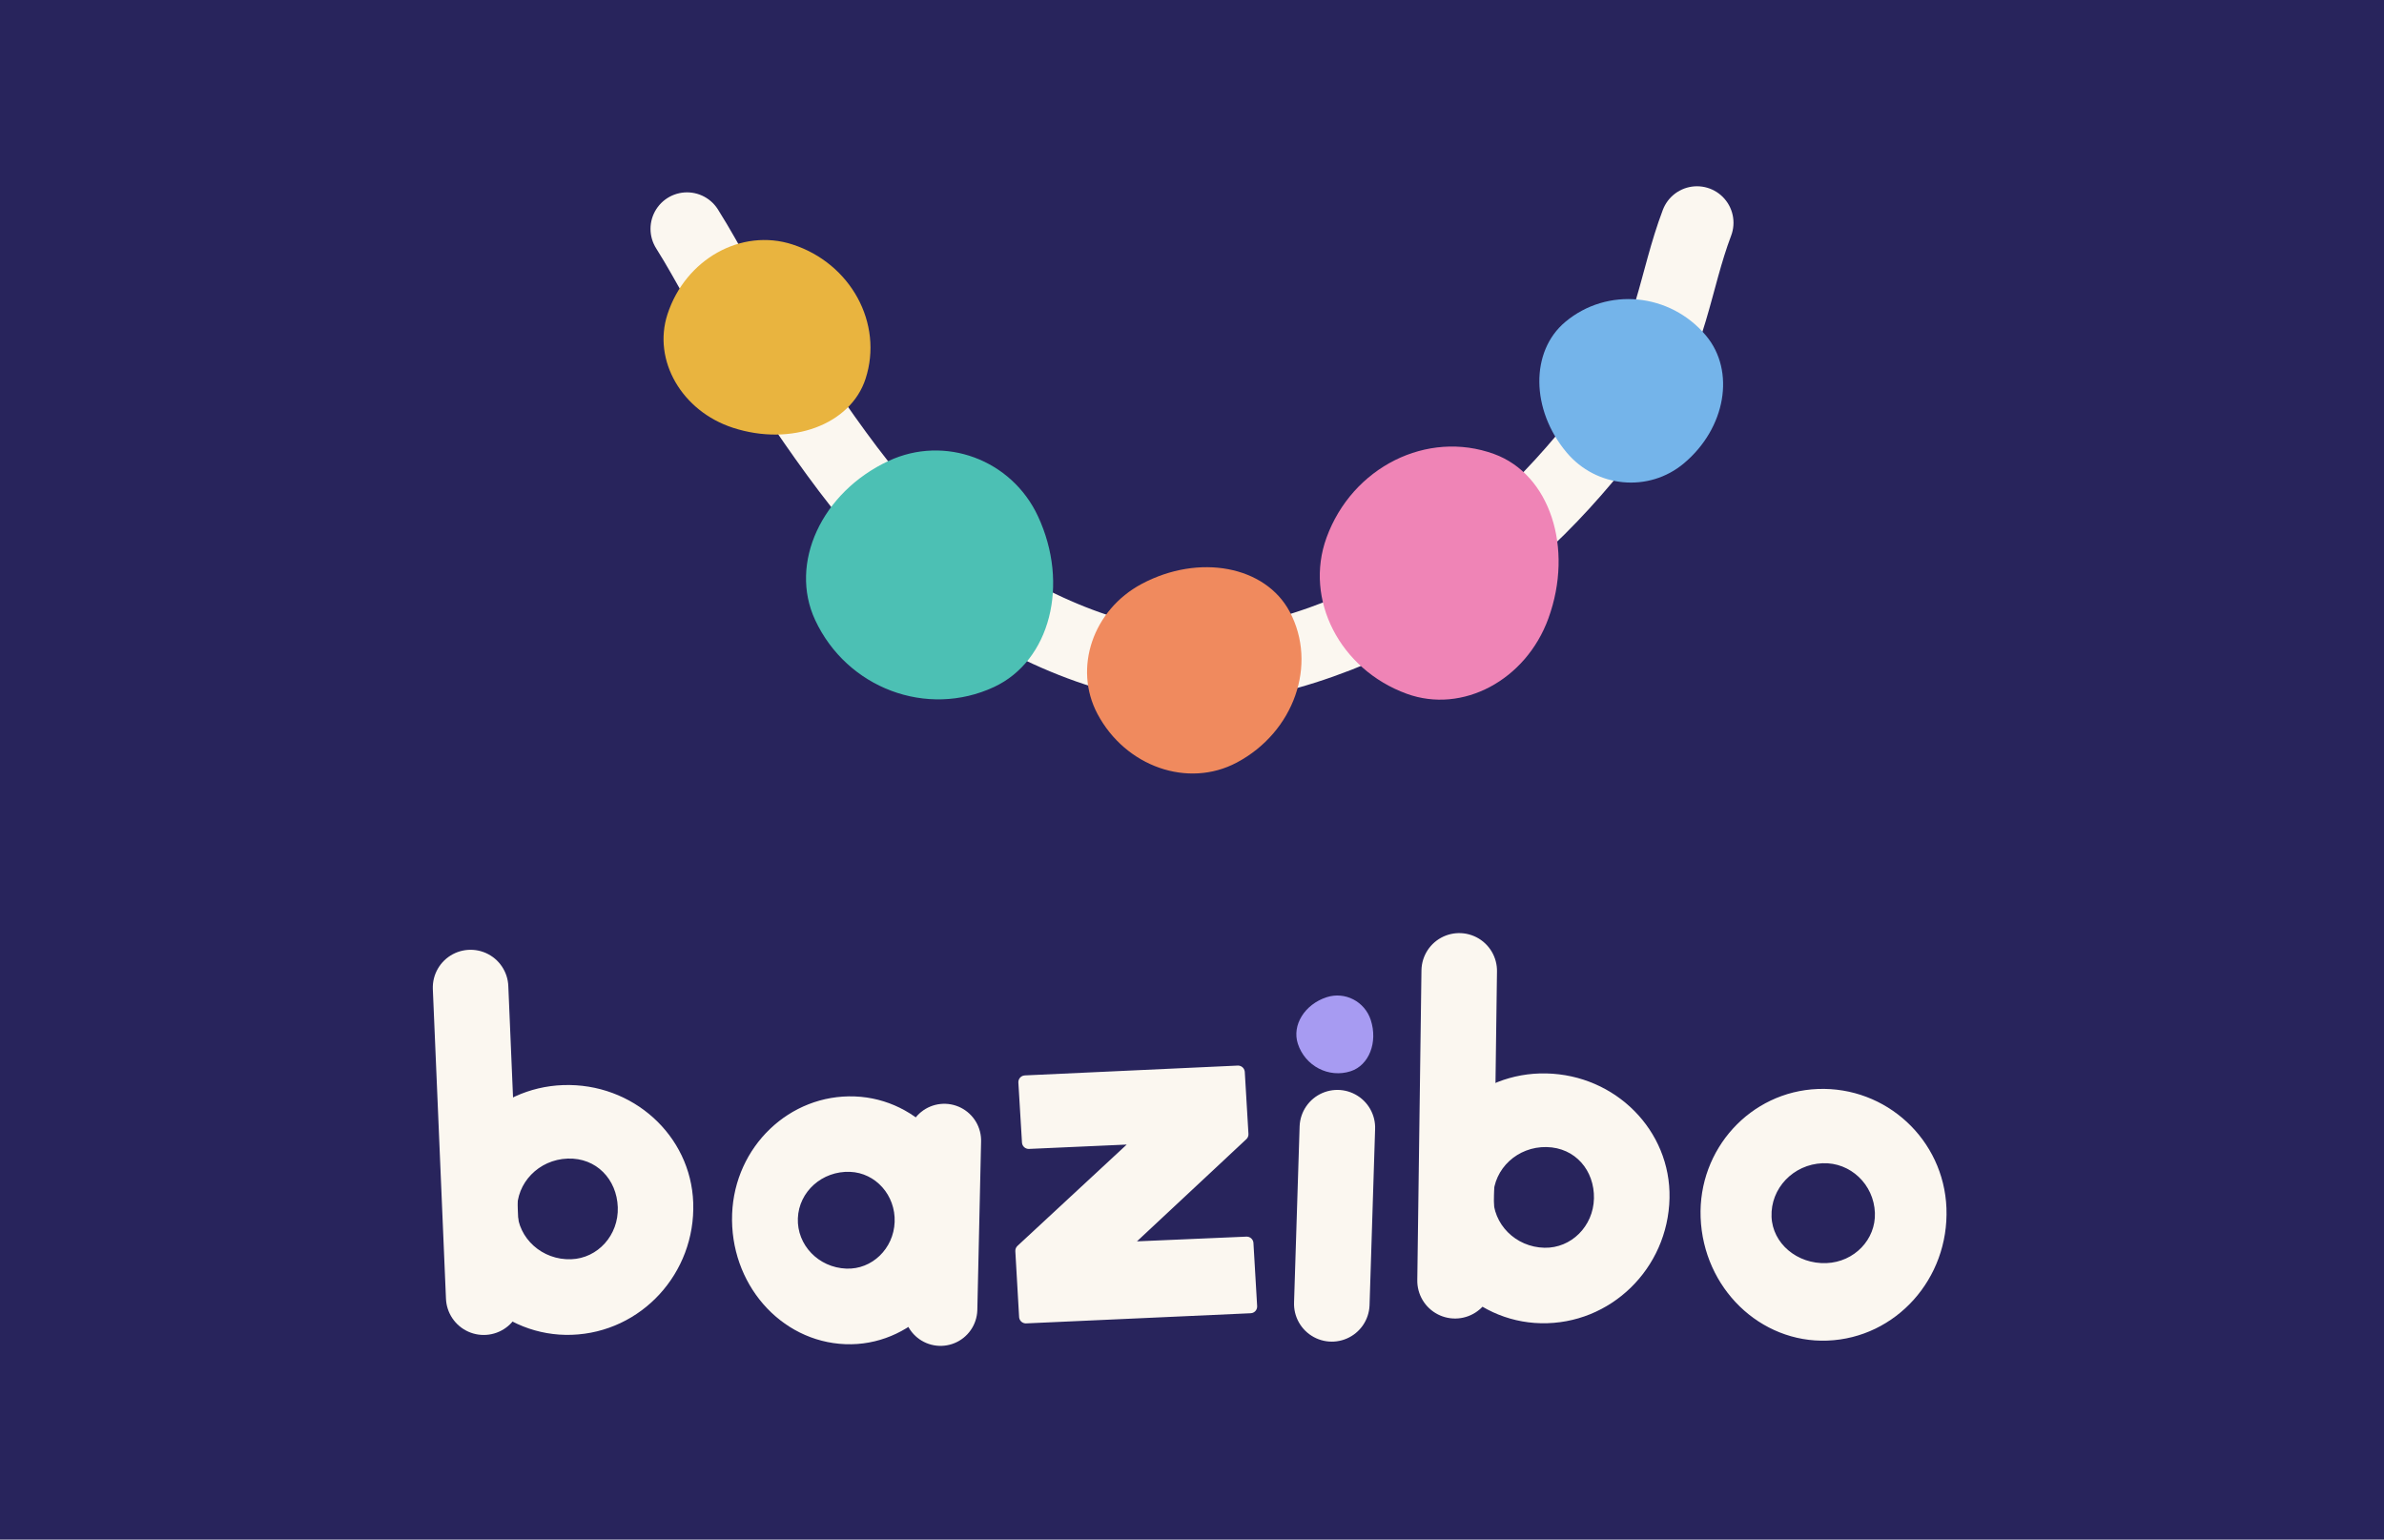
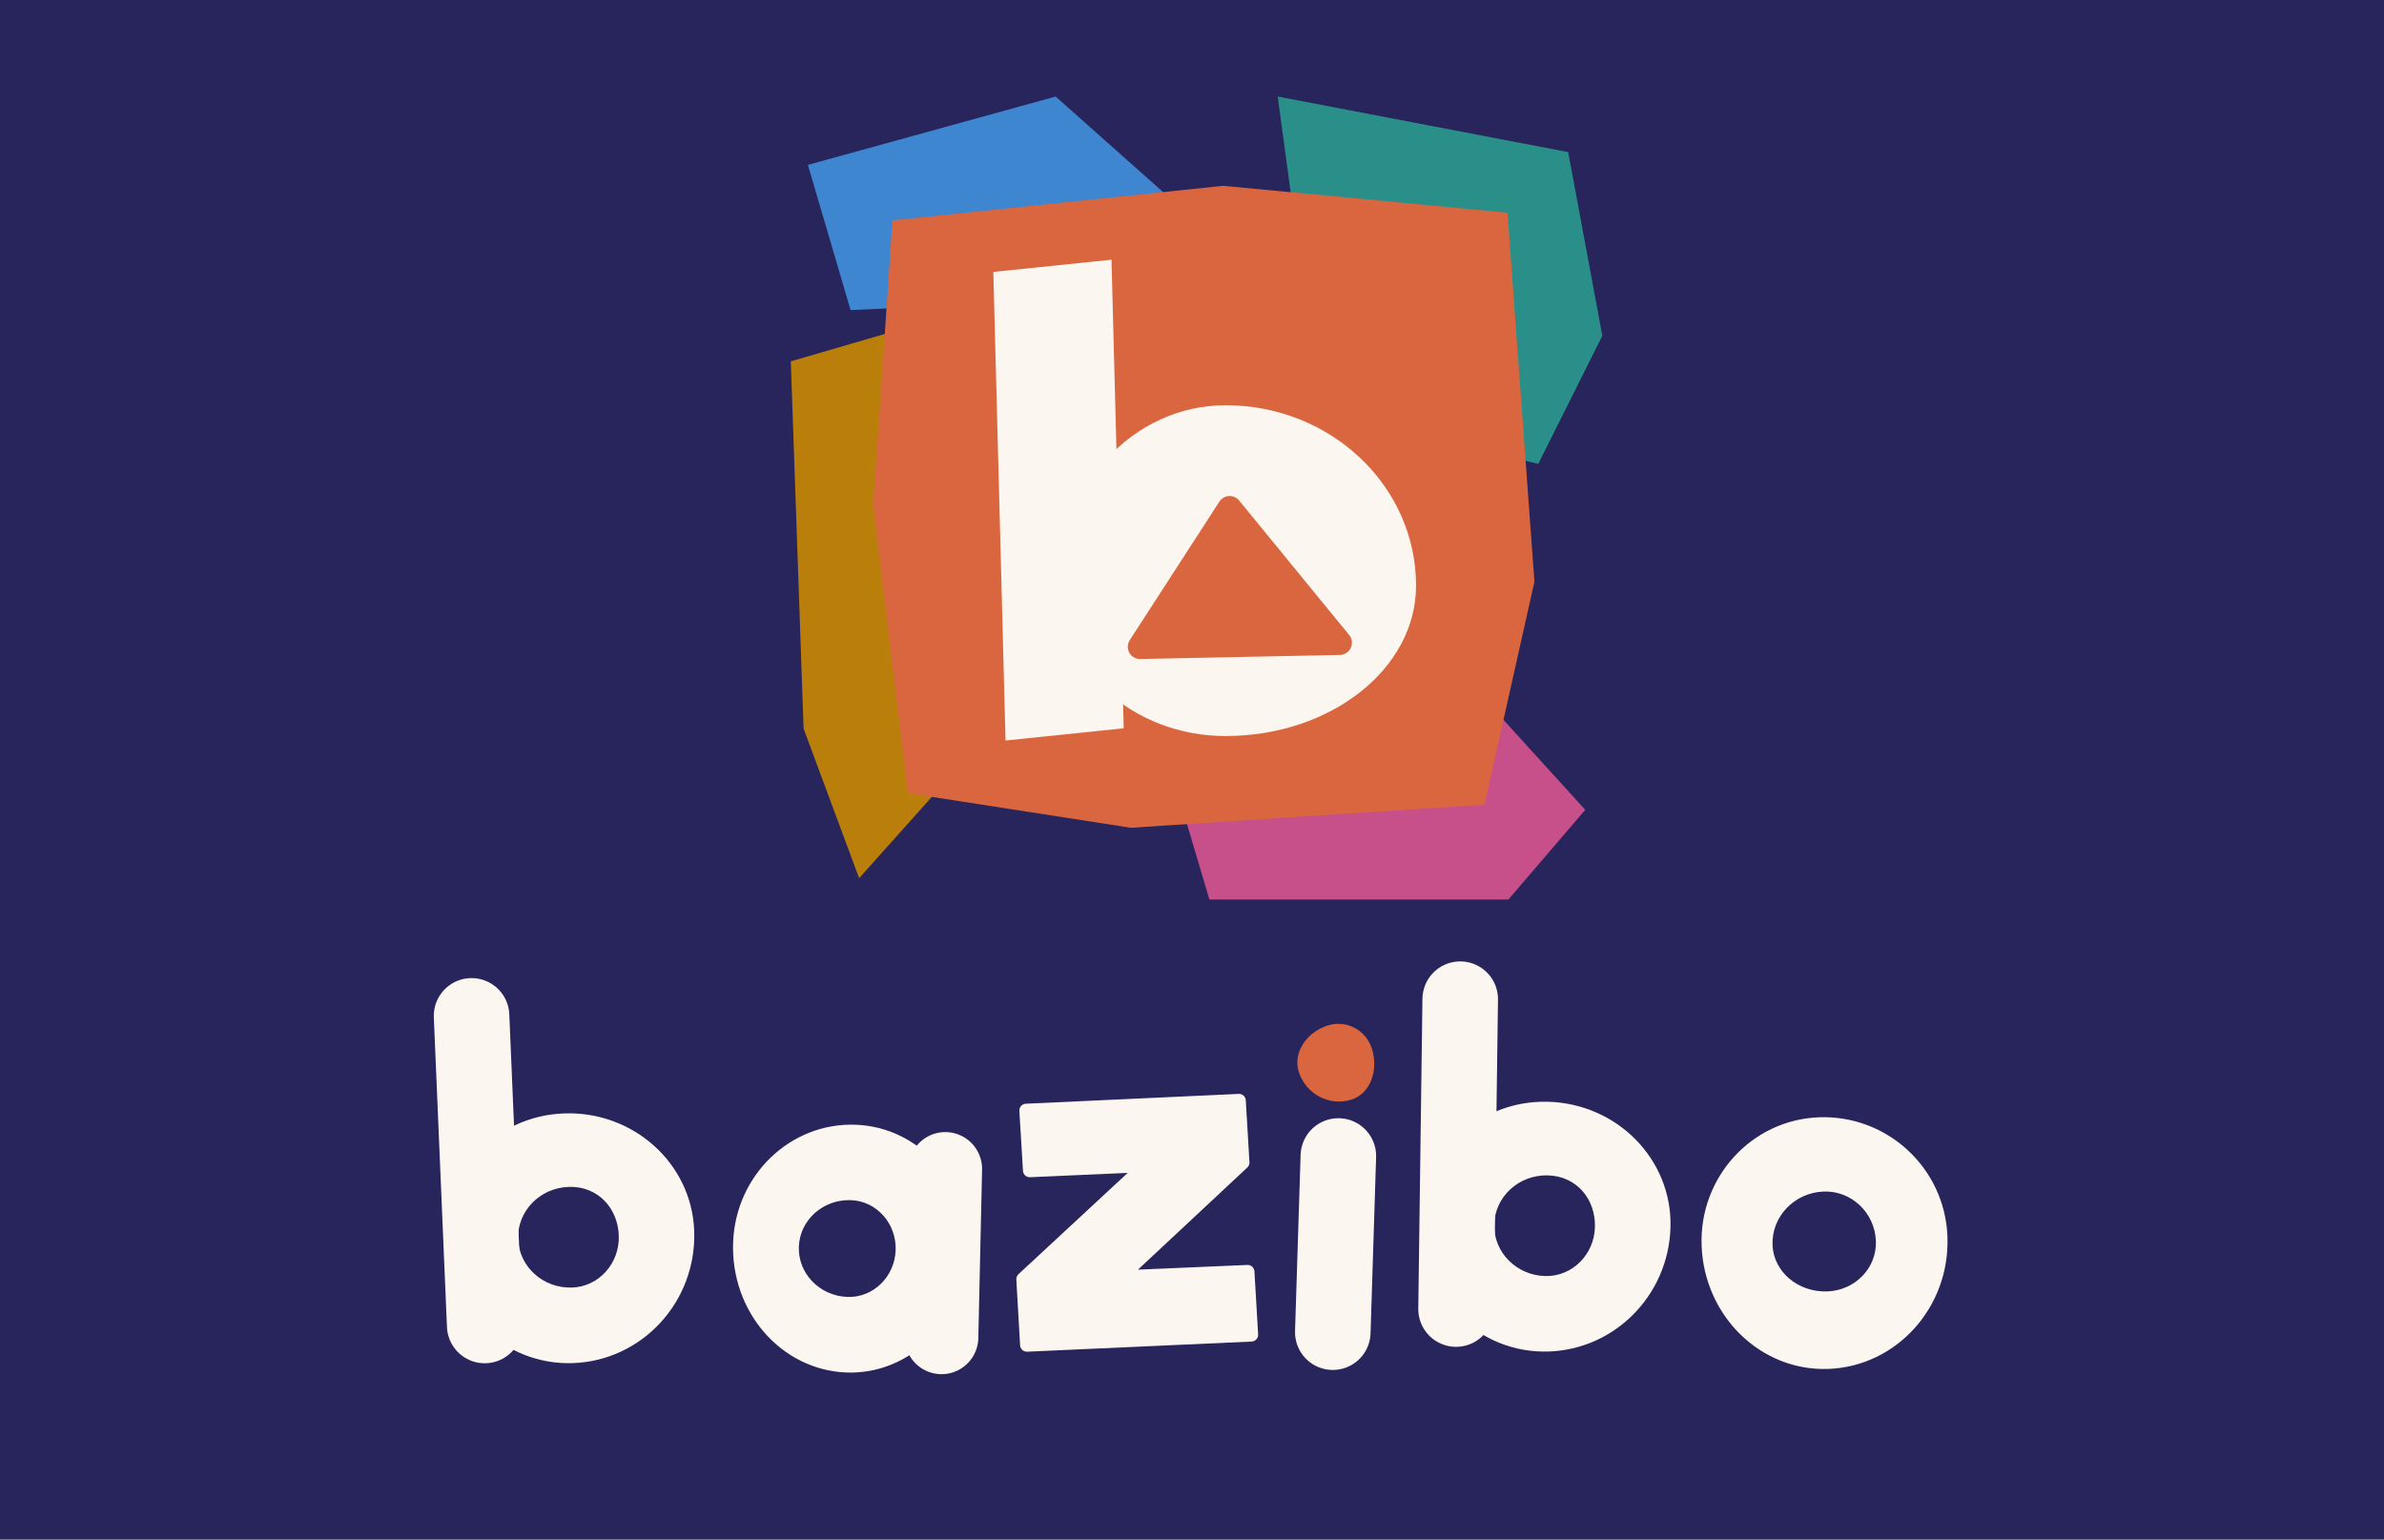
<svg xmlns="http://www.w3.org/2000/svg" viewBox="0 0 480 310" width="480" height="310" role="img" aria-labelledby="fd-t">
  <defs>
-     <path id="fd-u1" d="M11.4 0C11.4 4.97 6.3 9 0 9C-5.52 9-10 4.97-10 0C-10-5.97-5.52-10.8 0-10.8C6.3-10.8 11.4-5.97 11.4 0Z" />
-     <path id="fd-u2" d="M9.2 0C9.2 6.19 5.08 11.2 0 11.2C-6.08 11.2-11 6.19-11 0C-11-5.14-6.08-9.3 0-9.3C5.08-9.3 9.2-5.14 9.2 0Z" />
-     <path id="fd-u3" d="M10.6 0C10.6 5.41 5.85 9.8 0 9.8C-5.08 9.8-9.2 5.41-9.2 0C-9.2-6.35-5.08-11.5 0-11.5C5.85-11.5 10.6-6.35 10.6 0Z" />
+     <g id="fd-mark">
+       <path d="M3 10L32 2L45.5 14L40 25.5L8 27Z" fill="#3f86d0" />
+       <path d="M58 2L92 8.5L96 30L88.5 45L63 39Z" fill="#2a8f88" />
+       <path d="M1 33L13 29.5L17.5 84L9 93.5L2.5 76Z" fill="#b97f0a" />
+       <path d="M46 82.5L84 74.5L94 85.5L85 96L50 96Z" fill="#c8508a" />
+       <g transform="translate(4.8 4.8) scale(0.9)">
+         <path d="M9 13L52 8.5L89 12L92.5 60L86 89L40 92L11 87.5L6.5 50Z" fill="#d9663f" />
+         <g transform="translate(-6.5 -1.5) scale(1.06)">
+           <path d="M27 20L41.5 18.5L43 76L28.5 77.5Z" fill="#fbf7f0" />
+           <path transform="translate(55.5 58.5) scale(2.05)" d="M11.4 0C11.4 4.97 6.3 9 0 9C-5.52 9-10 4.97-10 0C-10-5.97-5.52-10.8 0-10.8C6.3-10.8 11.4-5.97 11.4 0Z" fill="#fbf7f0" />
+           <path d="M56 49L69.5 65.5L45 66Z" fill="#d9663f" stroke="#d9663f" stroke-width="3" stroke-linejoin="round" />
+         </g>
+       </g>
+     </g>
    <g id="fd-b">
      <path d="M10 -88.5L10.6 -8.5" fill="none" stroke-width="19.5" stroke-linecap="round" />
      <path fill-rule="evenodd" d="M65 -31C65 -13.05 50.67 1.5 33 1.5C15.6 1.5 1.5 -13.05 1.5 -31C1.5 -48.12 15.6 -62 33 -62C50.67 -62 65 -48.12 65 -31ZM46.5 -30.5C46.5 -23.04 40.68 -17 33.5 -17C25.77 -17 19.5 -23.04 19.5 -30.5C19.5 -37.96 25.77 -44 33.5 -44C41.23 -44 46.5 -37.96 46.5 -30.5Z" />
    </g>
    <g id="fd-a">
      <path fill-rule="evenodd" d="M59.5 -31C59.5 -13.33 46.29 1 30 1C13.43 1 0 -13.33 0 -31C0 -48.12 13.43 -62 30 -62C46.29 -62 59.5 -48.12 59.5 -31ZM42 -30.5C42 -23.32 36.4 -17.5 29.5 -17.5C22.04 -17.5 16 -23.32 16 -30.5C16 -37.68 22.04 -43.5 29.5 -43.5C36.4 -43.5 42 -37.68 42 -30.5Z" />
      <path d="M53.5 -52L54.2 -8.5" fill="none" stroke-width="19" stroke-linecap="round" />
    </g>
    <path id="fd-z" stroke-width="3.5" stroke-linejoin="round" d="M3 -61.5L58 -62.5L58.5 -46.5L26 -17.8L59 -18.3L59.5 -2L1.5 -1L1 -18L33.5 -46.5L3.5 -46Z" />
    <path id="fd-i" d="M9.75 -54L10.3 -8.5" fill="none" stroke-width="19.5" stroke-linecap="round" />
    <path id="fd-o" fill-rule="evenodd" d="M62.5 -31C62.5 -13.05 48.4 1.5 31 1.5C13.88 1.5 0 -13.05 0 -31C0 -48.4 13.88 -62.5 31 -62.5C48.4 -62.5 62.5 -48.4 62.5 -31ZM45 -30.5C45 -23.32 38.96 -17.5 31.5 -17.5C23.66 -17.5 17.3 -23.32 17.3 -30.5C17.3 -38.12 23.66 -44.3 31.5 -44.3C38.96 -44.3 45 -38.12 45 -30.5Z" />
+     <path id="fd-bead" d="M9.2 0C9.2 6.19 5.08 11.2 0 11.2C-6.08 11.2-11 6.19-11 0C-11-5.14-6.08-9.3 0-9.3C5.08-9.3 9.2-5.14 9.2 0Z" />
  </defs>
  <rect width="480" height="310" fill="#28245c" />
-   <g transform="translate(122.4 -20.07) scale(2.45)">
-     <path d="M6.5 27C8.5 30.17 9.08 31.92 12.5 36.5C15.75 40.83 21.17 50.08 27 54.5C32.83 58.92 40.5 62.75 47.5 63C54.5 63.25 62.92 59.67 69 56C75.08 52.33 80.58 45.92 84 41C87.42 36.08 87.67 31.33 89.5 26.5" fill="none" stroke="#fbf7f0" stroke-width="6" stroke-linecap="round" />
-     <use href="#fd-u1" transform="translate(12.5 36.5) rotate(18) scale(0.8)" fill="#e9b43f" />
-     <use href="#fd-u2" transform="translate(27 54.5) rotate(-25) scale(1)" fill="#4cc0b4" />
-     <use href="#fd-u3" transform="translate(47.5 63) rotate(62) scale(0.84)" fill="#f08a5e" />
-     <use href="#fd-u1" transform="translate(69 56) rotate(-70) scale(0.98)" fill="#ef84b6" />
-     <use href="#fd-u2" transform="translate(84 41) rotate(140) scale(0.74)" fill="#74b4ea" />
-   </g>
-   <g transform="translate(80.7 178.3) scale(0.78)">
+   <use href="#fd-mark" transform="translate(157.5 16) scale(1.72)" />
+   <g transform="translate(80.9 184) scale(0.78)">
    <g fill="#fbf7f0" stroke="#fbf7f0">
      <use href="#fd-b" transform="translate(10 114) rotate(-2 33 -31)" />
      <use href="#fd-a" transform="translate(86 117) rotate(2.2 32 -31)" />
      <use href="#fd-z" transform="translate(159 111.5) rotate(-1.6 30 -31)" />
      <use href="#fd-i" transform="translate(231 116.5) rotate(2.5 10 -31)" />
      <use href="#fd-b" transform="translate(262 111) rotate(1.2 33 -31)" />
      <use href="#fd-o" transform="translate(336 115.5) rotate(-2.2 31 -31)" />
    </g>
-     <use href="#fd-u2" transform="translate(241.8 37.5) rotate(-18) scale(0.98)" fill="#a79bf2" />
+     <use href="#fd-bead" transform="translate(241.8 37.5) rotate(-18) scale(0.98)" fill="#d9663f" />
  </g>
</svg>
